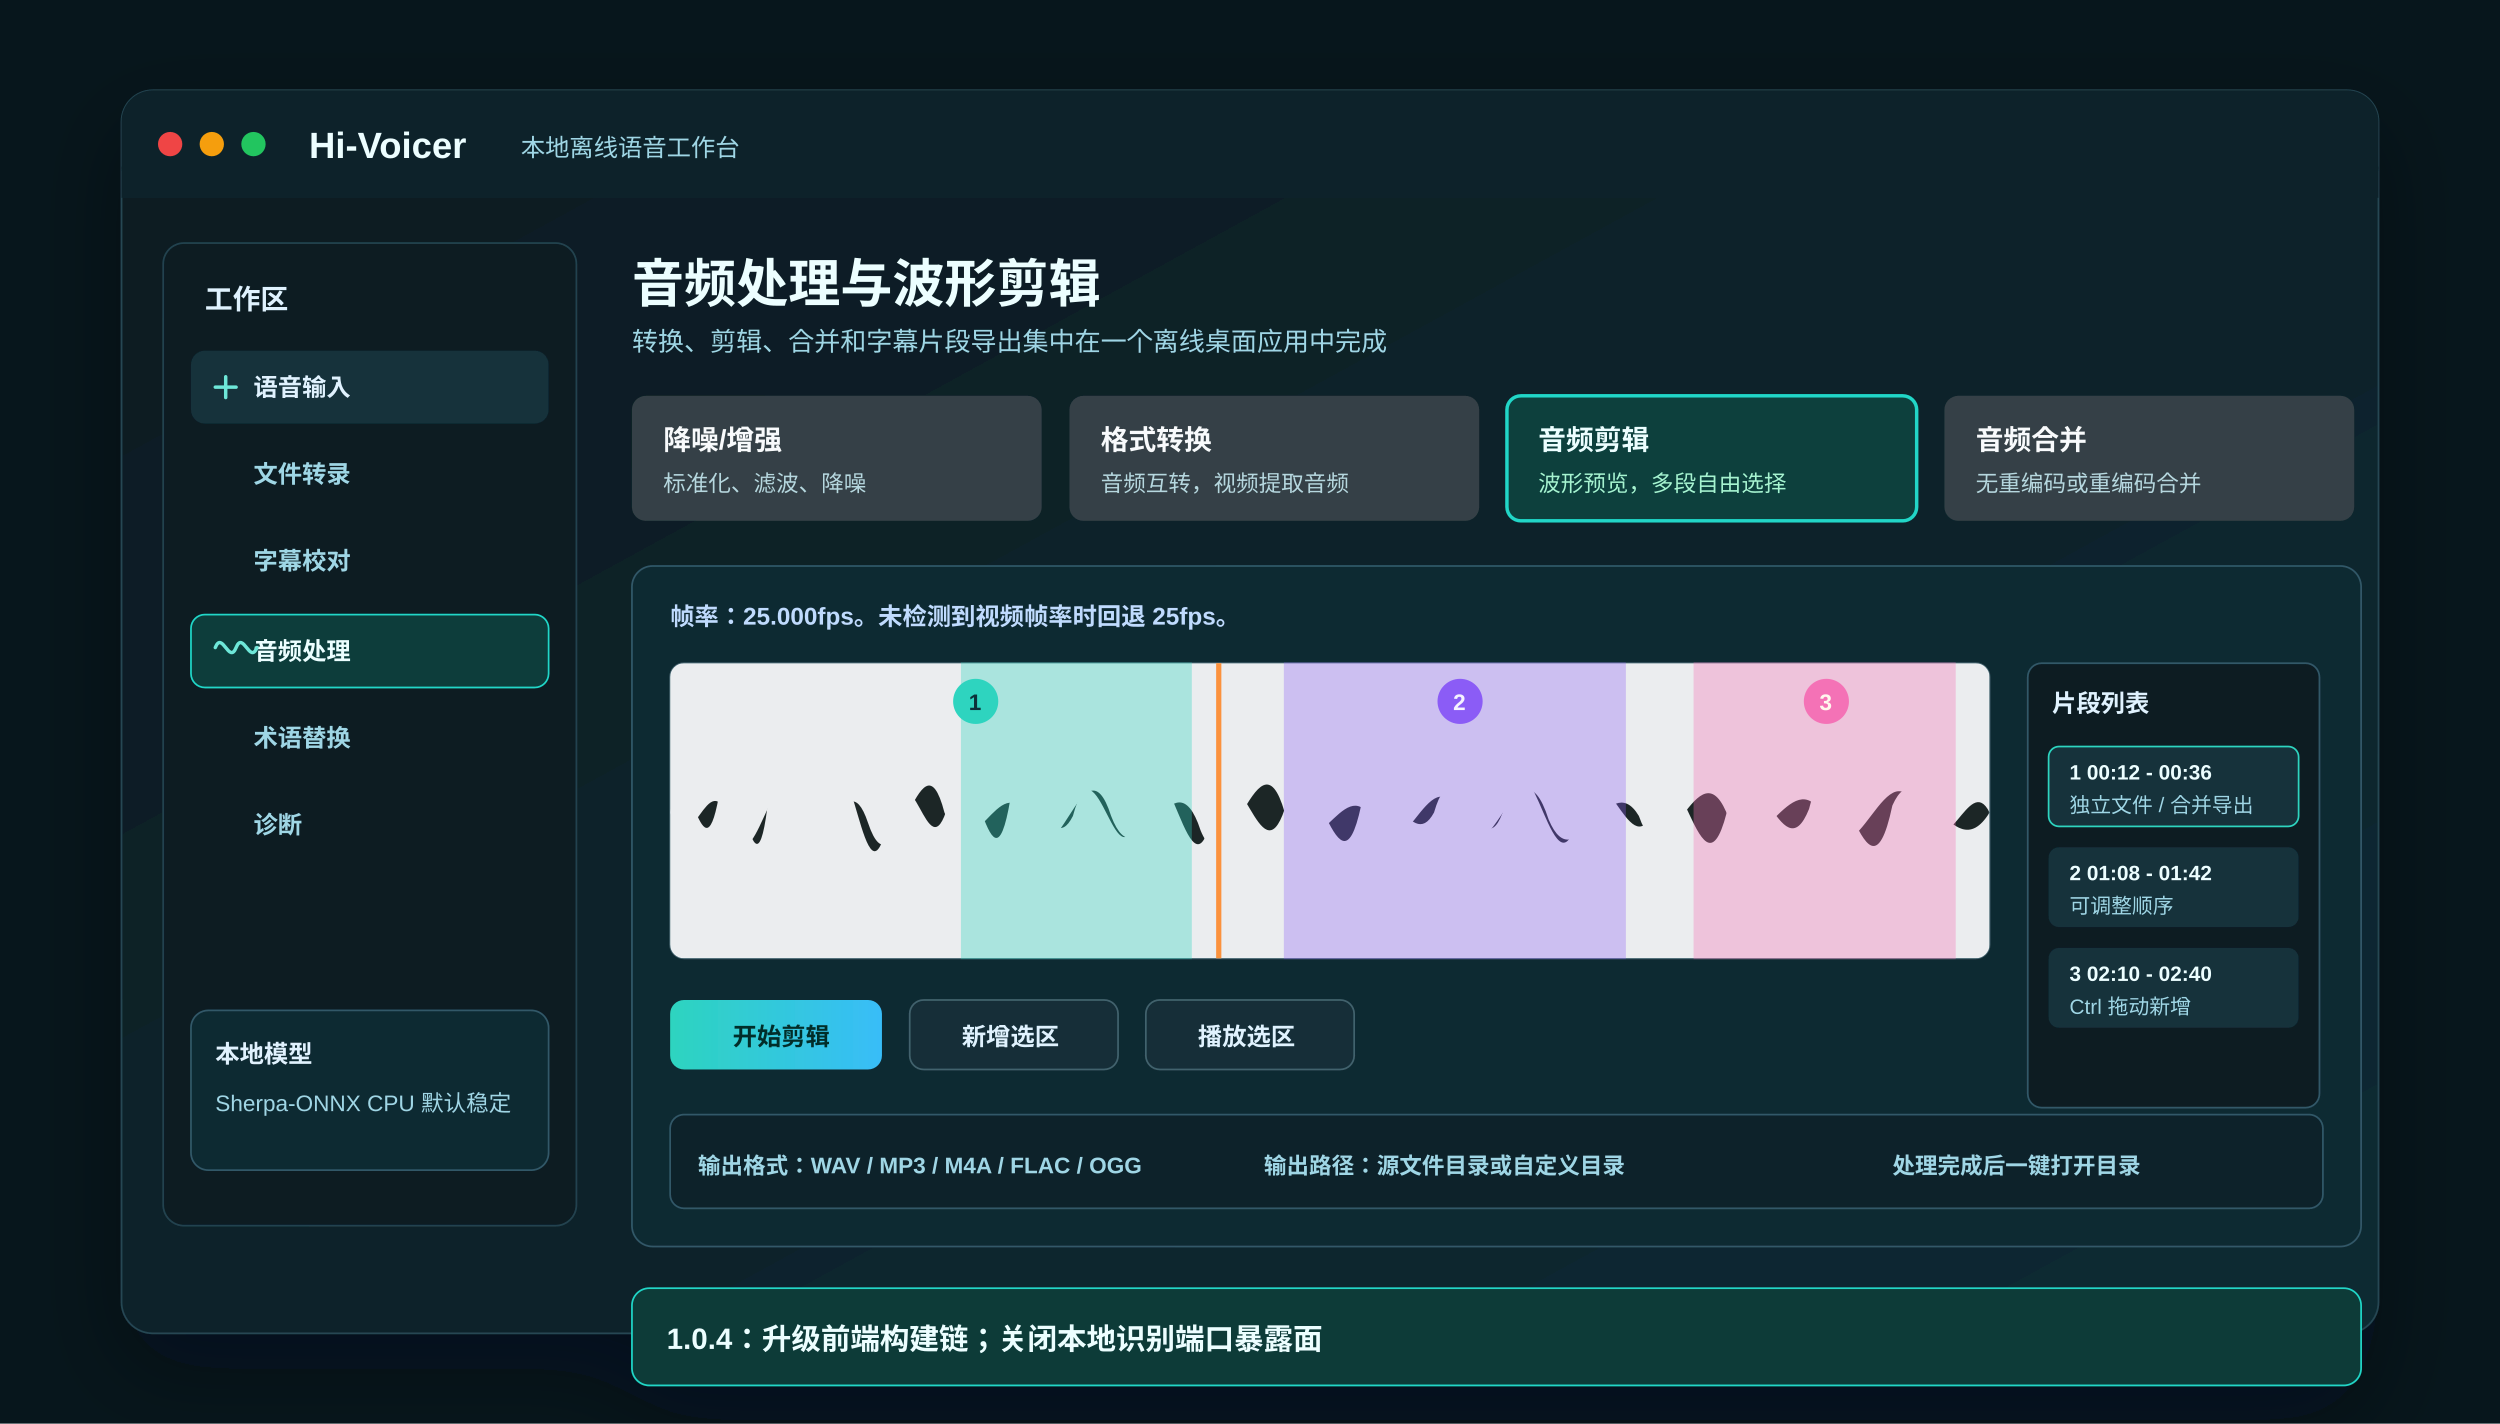
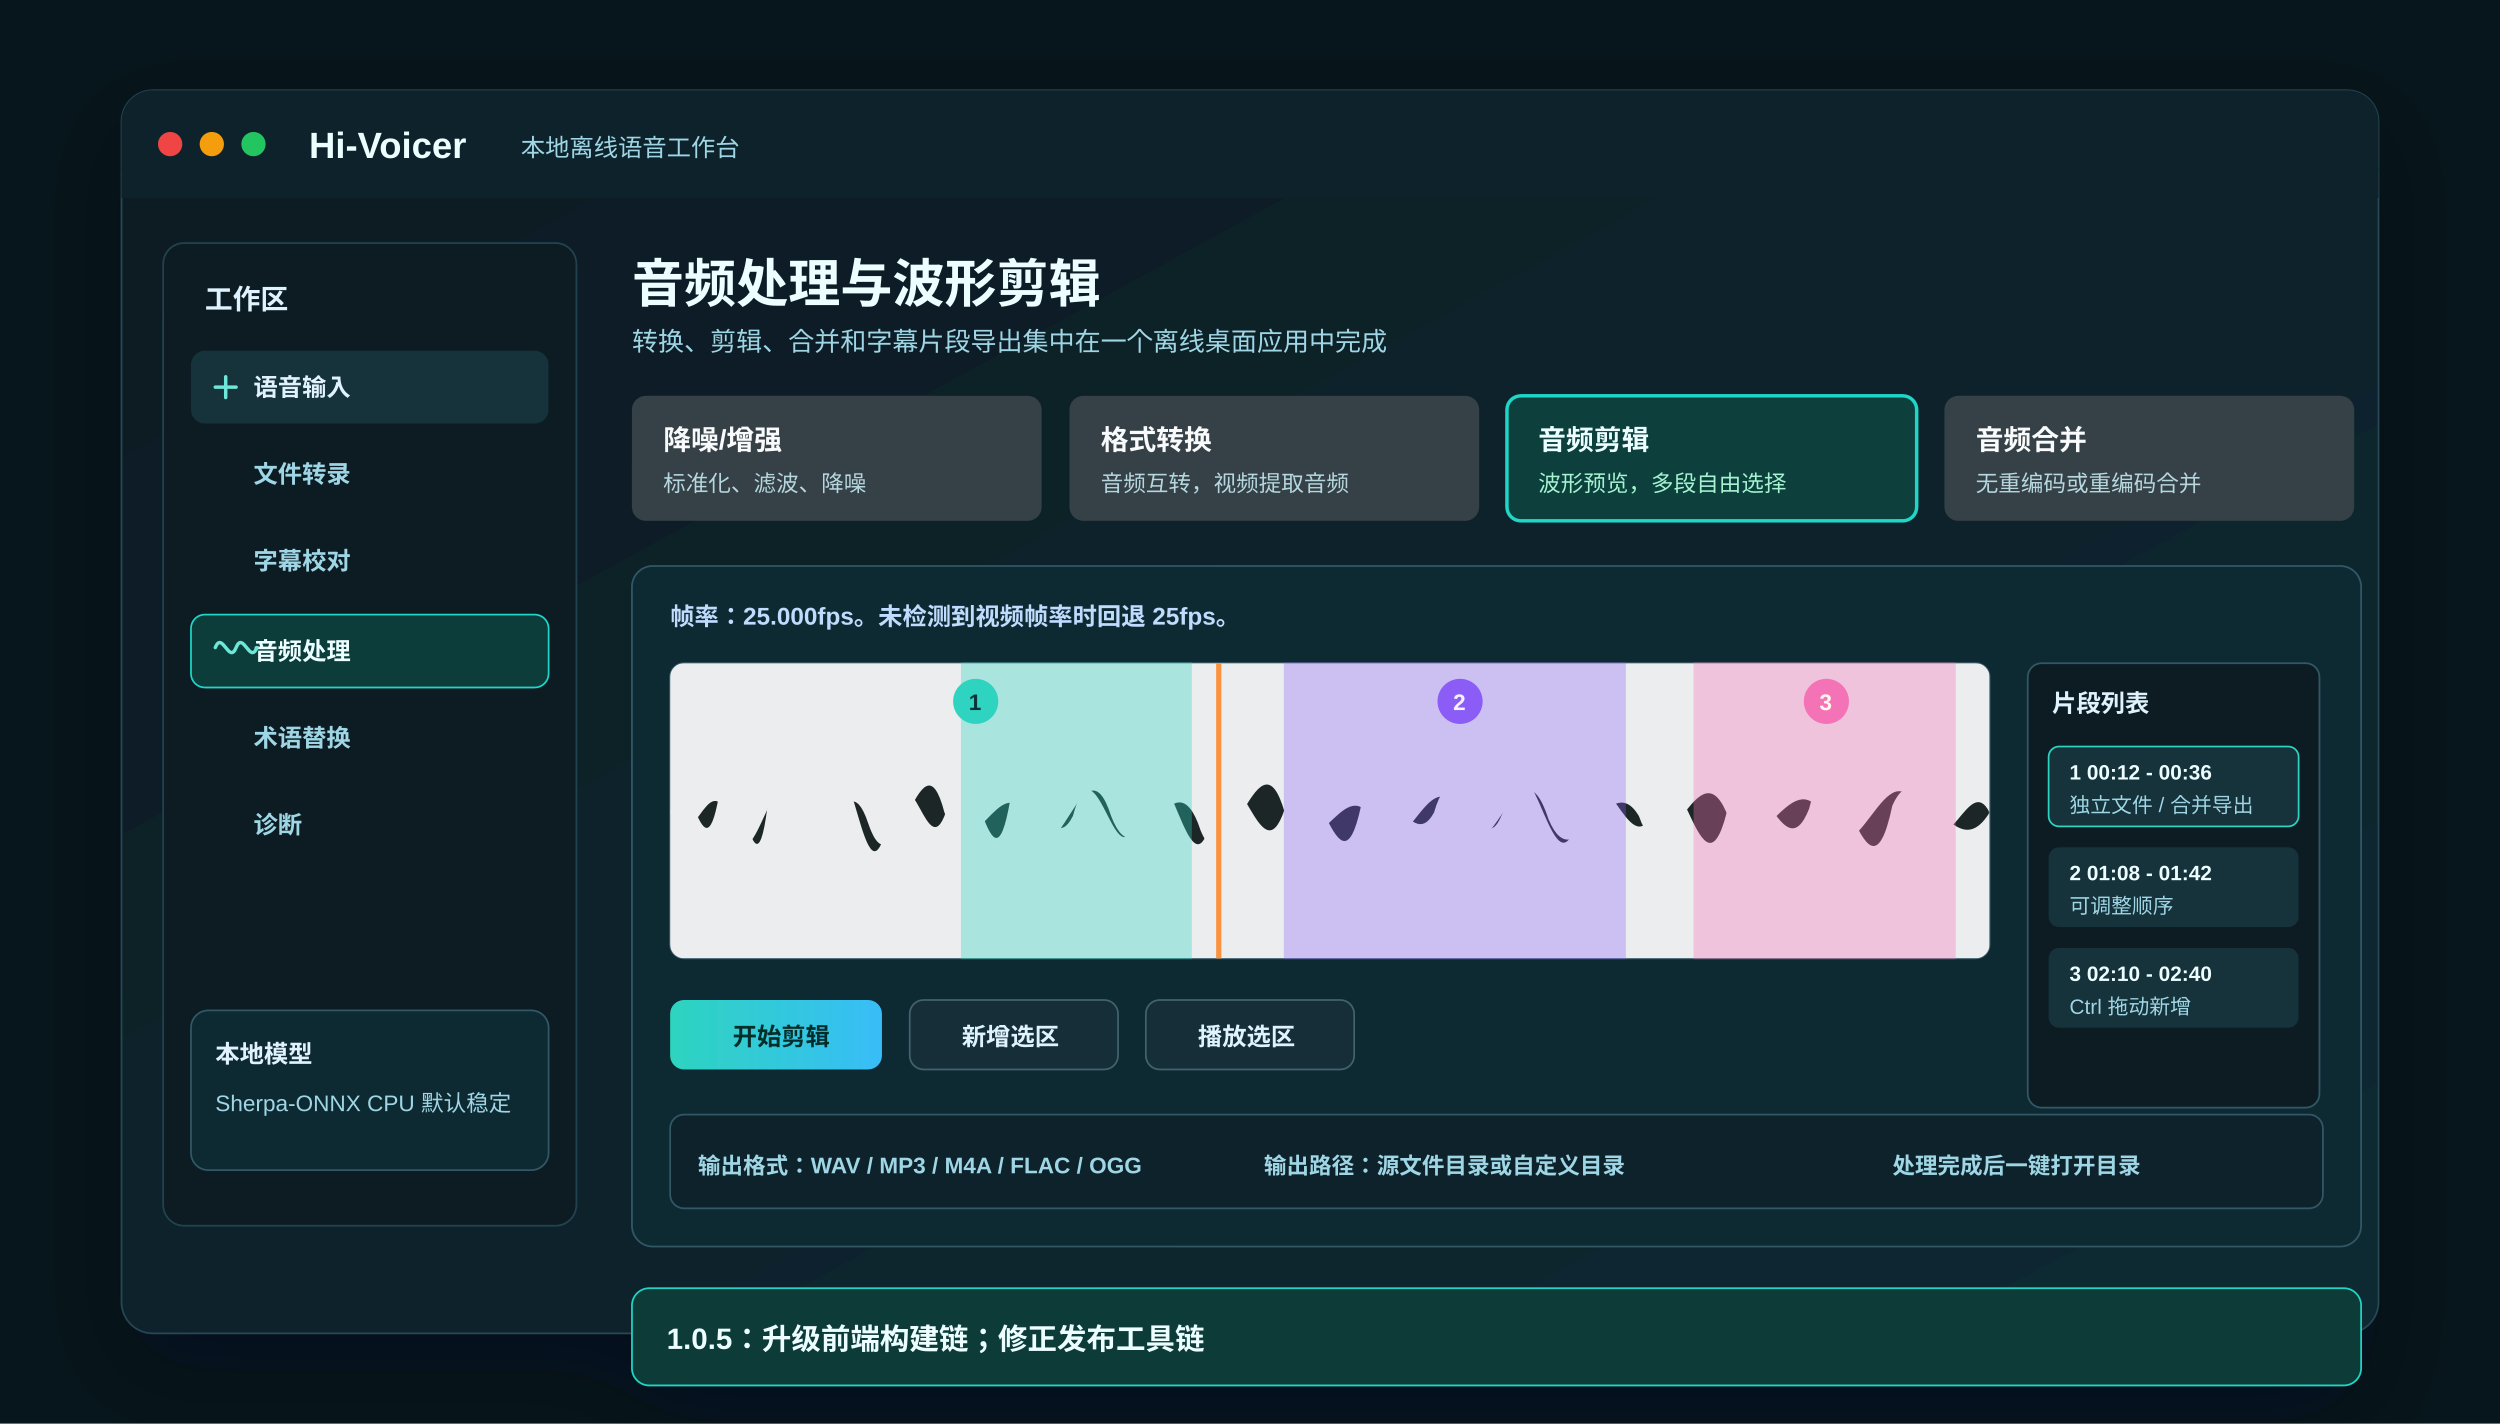
<svg xmlns="http://www.w3.org/2000/svg" width="1440" height="820" viewBox="0 0 1440 820" role="img" aria-labelledby="title desc">
  <defs>
    <linearGradient id="app-bg" x1="0" y1="0" x2="1" y2="1">
      <stop offset="0" stop-color="#0b1b22" />
      <stop offset="1" stop-color="#102a33" />
    </linearGradient>
    <linearGradient id="primary" x1="0" y1="0" x2="1" y2="0">
      <stop offset="0" stop-color="#2dd4bf" />
      <stop offset="1" stop-color="#38bdf8" />
    </linearGradient>
    <filter id="shadow" x="-18%" y="-18%" width="136%" height="136%">
      <feDropShadow dx="0" dy="20" stdDeviation="26" flood-color="#020617" flood-opacity="0.35" />
    </filter>
    <clipPath id="wave-clip">
      <rect x="0" y="0" width="760" height="170" rx="8" />
    </clipPath>
  </defs>
  <rect width="1440" height="820" fill="#07161c" />
  <g transform="translate(70 52)" filter="url(#shadow)">
    <rect width="1300" height="716" rx="18" fill="url(#app-bg)" stroke="#254653" />
    <g>
      <rect width="1300" height="62" rx="18" fill="#0e242c" />
      <rect y="44" width="1300" height="18" fill="#0e242c" />
      <circle cx="28" cy="31" r="7" fill="#ef4444" />
      <circle cx="52" cy="31" r="7" fill="#f59e0b" />
      <circle cx="76" cy="31" r="7" fill="#22c55e" />
      <text x="108" y="39" fill="#ecfeff" font-family="Segoe UI, Microsoft YaHei, Arial, sans-serif" font-size="21" font-weight="800">Hi-Voicer</text>
      <text x="230" y="38" fill="#9fd6e5" font-family="Segoe UI, Microsoft YaHei, Arial, sans-serif" font-size="14">本地离线语音工作台</text>
    </g>
    <g transform="translate(24 88)" font-family="Segoe UI, Microsoft YaHei, Arial, sans-serif">
      <g>
        <rect width="238" height="566" rx="12" fill="#0b1d24" stroke="#24434f" />
        <text x="24" y="38" fill="#e0f2fe" font-size="16" font-weight="800">工作区</text>
        <g font-size="14" font-weight="700">
          <rect x="16" y="62" width="206" height="42" rx="8" fill="#14303a" />
          <text x="52" y="88" fill="#e0f2fe">语音输入</text>
          <text x="52" y="138" fill="#9fd6e5">文件转录</text>
          <text x="52" y="188" fill="#9fd6e5">字幕校对</text>
          <rect x="16" y="214" width="206" height="42" rx="8" fill="#083c3a" stroke="#20d6c7" />
          <text x="52" y="240" fill="#ecfeff">音频处理</text>
          <text x="52" y="290" fill="#9fd6e5">术语替换</text>
          <text x="52" y="340" fill="#9fd6e5">诊断</text>
        </g>
        <g fill="none" stroke="#6ee7d8" stroke-width="2" stroke-linecap="round">
          <path d="M30 83h12m-6-6v12" />
          <path d="M30 233c4-10 8 10 12 0s8 10 12 0" />
        </g>
        <rect x="16" y="442" width="206" height="92" rx="10" fill="#102a33" stroke="#315868" />
        <text x="30" y="472" fill="#e0f2fe" font-size="14" font-weight="800">本地模型</text>
        <text x="30" y="500" fill="#9fd6e5" font-size="13">Sherpa-ONNX CPU 默认稳定</text>
      </g>
      <g transform="translate(270 0)">
        <text x="0" y="34" fill="#ecfeff" font-size="30" font-weight="850">音频处理与波形剪辑</text>
        <text x="0" y="62" fill="#9fd6e5" font-size="15">转换、剪辑、合并和字幕片段导出集中在一个离线桌面应用中完成</text>
        <g transform="translate(0 88)">
          <rect width="236" height="72" rx="8" fill="#354146" />
          <text x="18" y="31" fill="#f8fafc" font-size="16" font-weight="800">降噪/增强</text>
          <text x="18" y="55" fill="#b6d7df" font-size="13">标准化、滤波、降噪</text>
          <rect x="252" width="236" height="72" rx="8" fill="#354146" />
          <text x="270" y="31" fill="#f8fafc" font-size="16" font-weight="800">格式转换</text>
          <text x="270" y="55" fill="#b6d7df" font-size="13">音频互转，视频提取音频</text>
          <rect x="504" width="236" height="72" rx="8" fill="#073f3c" stroke="#20d6c7" stroke-width="2" />
          <text x="522" y="31" fill="#ecfeff" font-size="16" font-weight="850">音频剪辑</text>
          <text x="522" y="55" fill="#a7f3d0" font-size="13">波形预览，多段自由选择</text>
          <rect x="756" width="236" height="72" rx="8" fill="#354146" />
          <text x="774" y="31" fill="#f8fafc" font-size="16" font-weight="800">音频合并</text>
          <text x="774" y="55" fill="#b6d7df" font-size="13">无重编码或重编码合并</text>
        </g>
        <g transform="translate(0 186)">
          <rect width="996" height="392" rx="12" fill="#102a33" stroke="#315868" />
          <text x="22" y="34" fill="#bfdbfe" font-size="14" font-weight="800">帧率：25.000fps。未检测到视频帧率时回退 25fps。</text>
          <g transform="translate(22 56)">
            <rect width="760" height="170" rx="8" fill="#1f2727" stroke="#42626d" />
            <g clip-path="url(#wave-clip)" fill="#f8fafc" opacity="0.94">
              <path d="M0 86 C10 38 18 132 28 77 C37 18 47 154 56 83 C68 30 76 139 90 76 C104 20 112 158 126 88 C140 42 148 124 160 82 C174 22 184 150 196 78 C208 48 218 116 232 88 C246 36 258 140 270 82 C286 18 300 160 314 78 C328 44 340 126 354 84 C370 28 384 148 398 82 C412 52 426 112 440 86 C454 38 468 132 482 78 C496 26 510 150 524 83 C538 42 552 118 566 86 C580 24 594 154 610 80 C626 40 640 124 656 84 C672 18 688 158 704 82 C720 46 738 122 760 86 L760 170 L0 170 Z" />
              <path d="M0 86 C12 120 22 54 34 91 C48 142 60 36 72 88 C88 132 100 50 114 92 C130 140 144 32 158 86 C174 126 190 56 206 90 C222 136 238 38 254 88 C270 130 288 52 304 92 C320 142 338 30 354 86 C370 128 388 60 404 90 C420 132 438 48 454 88 C470 138 488 34 506 90 C522 128 540 58 558 88 C574 134 592 40 610 90 C626 124 646 54 664 88 C682 138 702 36 720 90 C736 120 748 62 760 86 L760 0 L0 0 Z" />
            </g>
            <rect x="168" y="0" width="132" height="170" fill="#2dd4bf" opacity="0.34" stroke="#2dd4bf" />
            <circle cx="176" cy="22" r="13" fill="#2dd4bf" />
            <text x="172" y="27" fill="#08333a" font-size="13" font-weight="900">1</text>
            <rect x="354" y="0" width="196" height="170" fill="#8b5cf6" opacity="0.32" stroke="#8b5cf6" />
            <circle cx="455" cy="22" r="13" fill="#8b5cf6" />
            <text x="451" y="27" fill="#f5f3ff" font-size="13" font-weight="900">2</text>
            <rect x="590" y="0" width="150" height="170" fill="#f472b6" opacity="0.34" stroke="#f472b6" />
            <circle cx="666" cy="22" r="13" fill="#f472b6" />
            <text x="662" y="27" fill="#fff7ed" font-size="13" font-weight="900">3</text>
            <line x1="316" y1="0" x2="316" y2="170" stroke="#fb923c" stroke-width="3" />
          </g>
          <g transform="translate(804 56)">
            <rect width="168" height="256" rx="8" fill="#0c1d24" stroke="#315868" />
            <text x="14" y="28" fill="#e0f2fe" font-size="14" font-weight="850">片段列表</text>
            <g font-size="12">
              <rect x="12" y="48" width="144" height="46" rx="6" fill="#14303a" stroke="#2dd4bf" />
              <text x="24" y="67" fill="#ecfeff" font-weight="800">1  00:12 - 00:36</text>
              <text x="24" y="86" fill="#9fd6e5">独立文件 / 合并导出</text>
              <rect x="12" y="106" width="144" height="46" rx="6" fill="#14303a" />
              <text x="24" y="125" fill="#ecfeff" font-weight="800">2  01:08 - 01:42</text>
              <text x="24" y="144" fill="#9fd6e5">可调整顺序</text>
              <rect x="12" y="164" width="144" height="46" rx="6" fill="#14303a" />
              <text x="24" y="183" fill="#ecfeff" font-weight="800">3  02:10 - 02:40</text>
              <text x="24" y="202" fill="#9fd6e5">Ctrl 拖动新增</text>
            </g>
          </g>
          <g transform="translate(22 250)">
            <rect width="122" height="40" rx="8" fill="url(#primary)" />
            <text x="36" y="26" fill="#052e2b" font-size="14" font-weight="900">开始剪辑</text>
            <rect x="138" width="120" height="40" rx="8" fill="#122e38" stroke="#42626d" />
            <text x="168" y="26" fill="#e0f2fe" font-size="14" font-weight="800">新增选区</text>
            <rect x="274" width="120" height="40" rx="8" fill="#122e38" stroke="#42626d" />
            <text x="304" y="26" fill="#e0f2fe" font-size="14" font-weight="800">播放选区</text>
          </g>
          <g transform="translate(22 316)" font-size="13" font-weight="800">
            <rect width="952" height="54" rx="8" fill="#0d222b" stroke="#315868" />
            <text x="16" y="34" fill="#9fd6e5">输出格式：WAV / MP3 / M4A / FLAC / OGG</text>
            <text x="342" y="34" fill="#9fd6e5">输出路径：源文件目录或自定义目录</text>
            <text x="704" y="34" fill="#9fd6e5">处理完成后一键打开目录</text>
          </g>
        </g>
        <g transform="translate(0 602)">
          <rect width="996" height="56" rx="10" fill="#0b3a38" stroke="#20d6c7" />
-           <text x="20" y="35" fill="#ecfeff" font-size="17" font-weight="850">1.0.4：升级前端构建链；关闭本地识别端口暴露面</text>
+           <text x="20" y="35" fill="#ecfeff" font-size="17" font-weight="850">1.0.5：升级前端构建链；修正发布工具链</text>
        </g>
      </g>
    </g>
  </g>
</svg>
